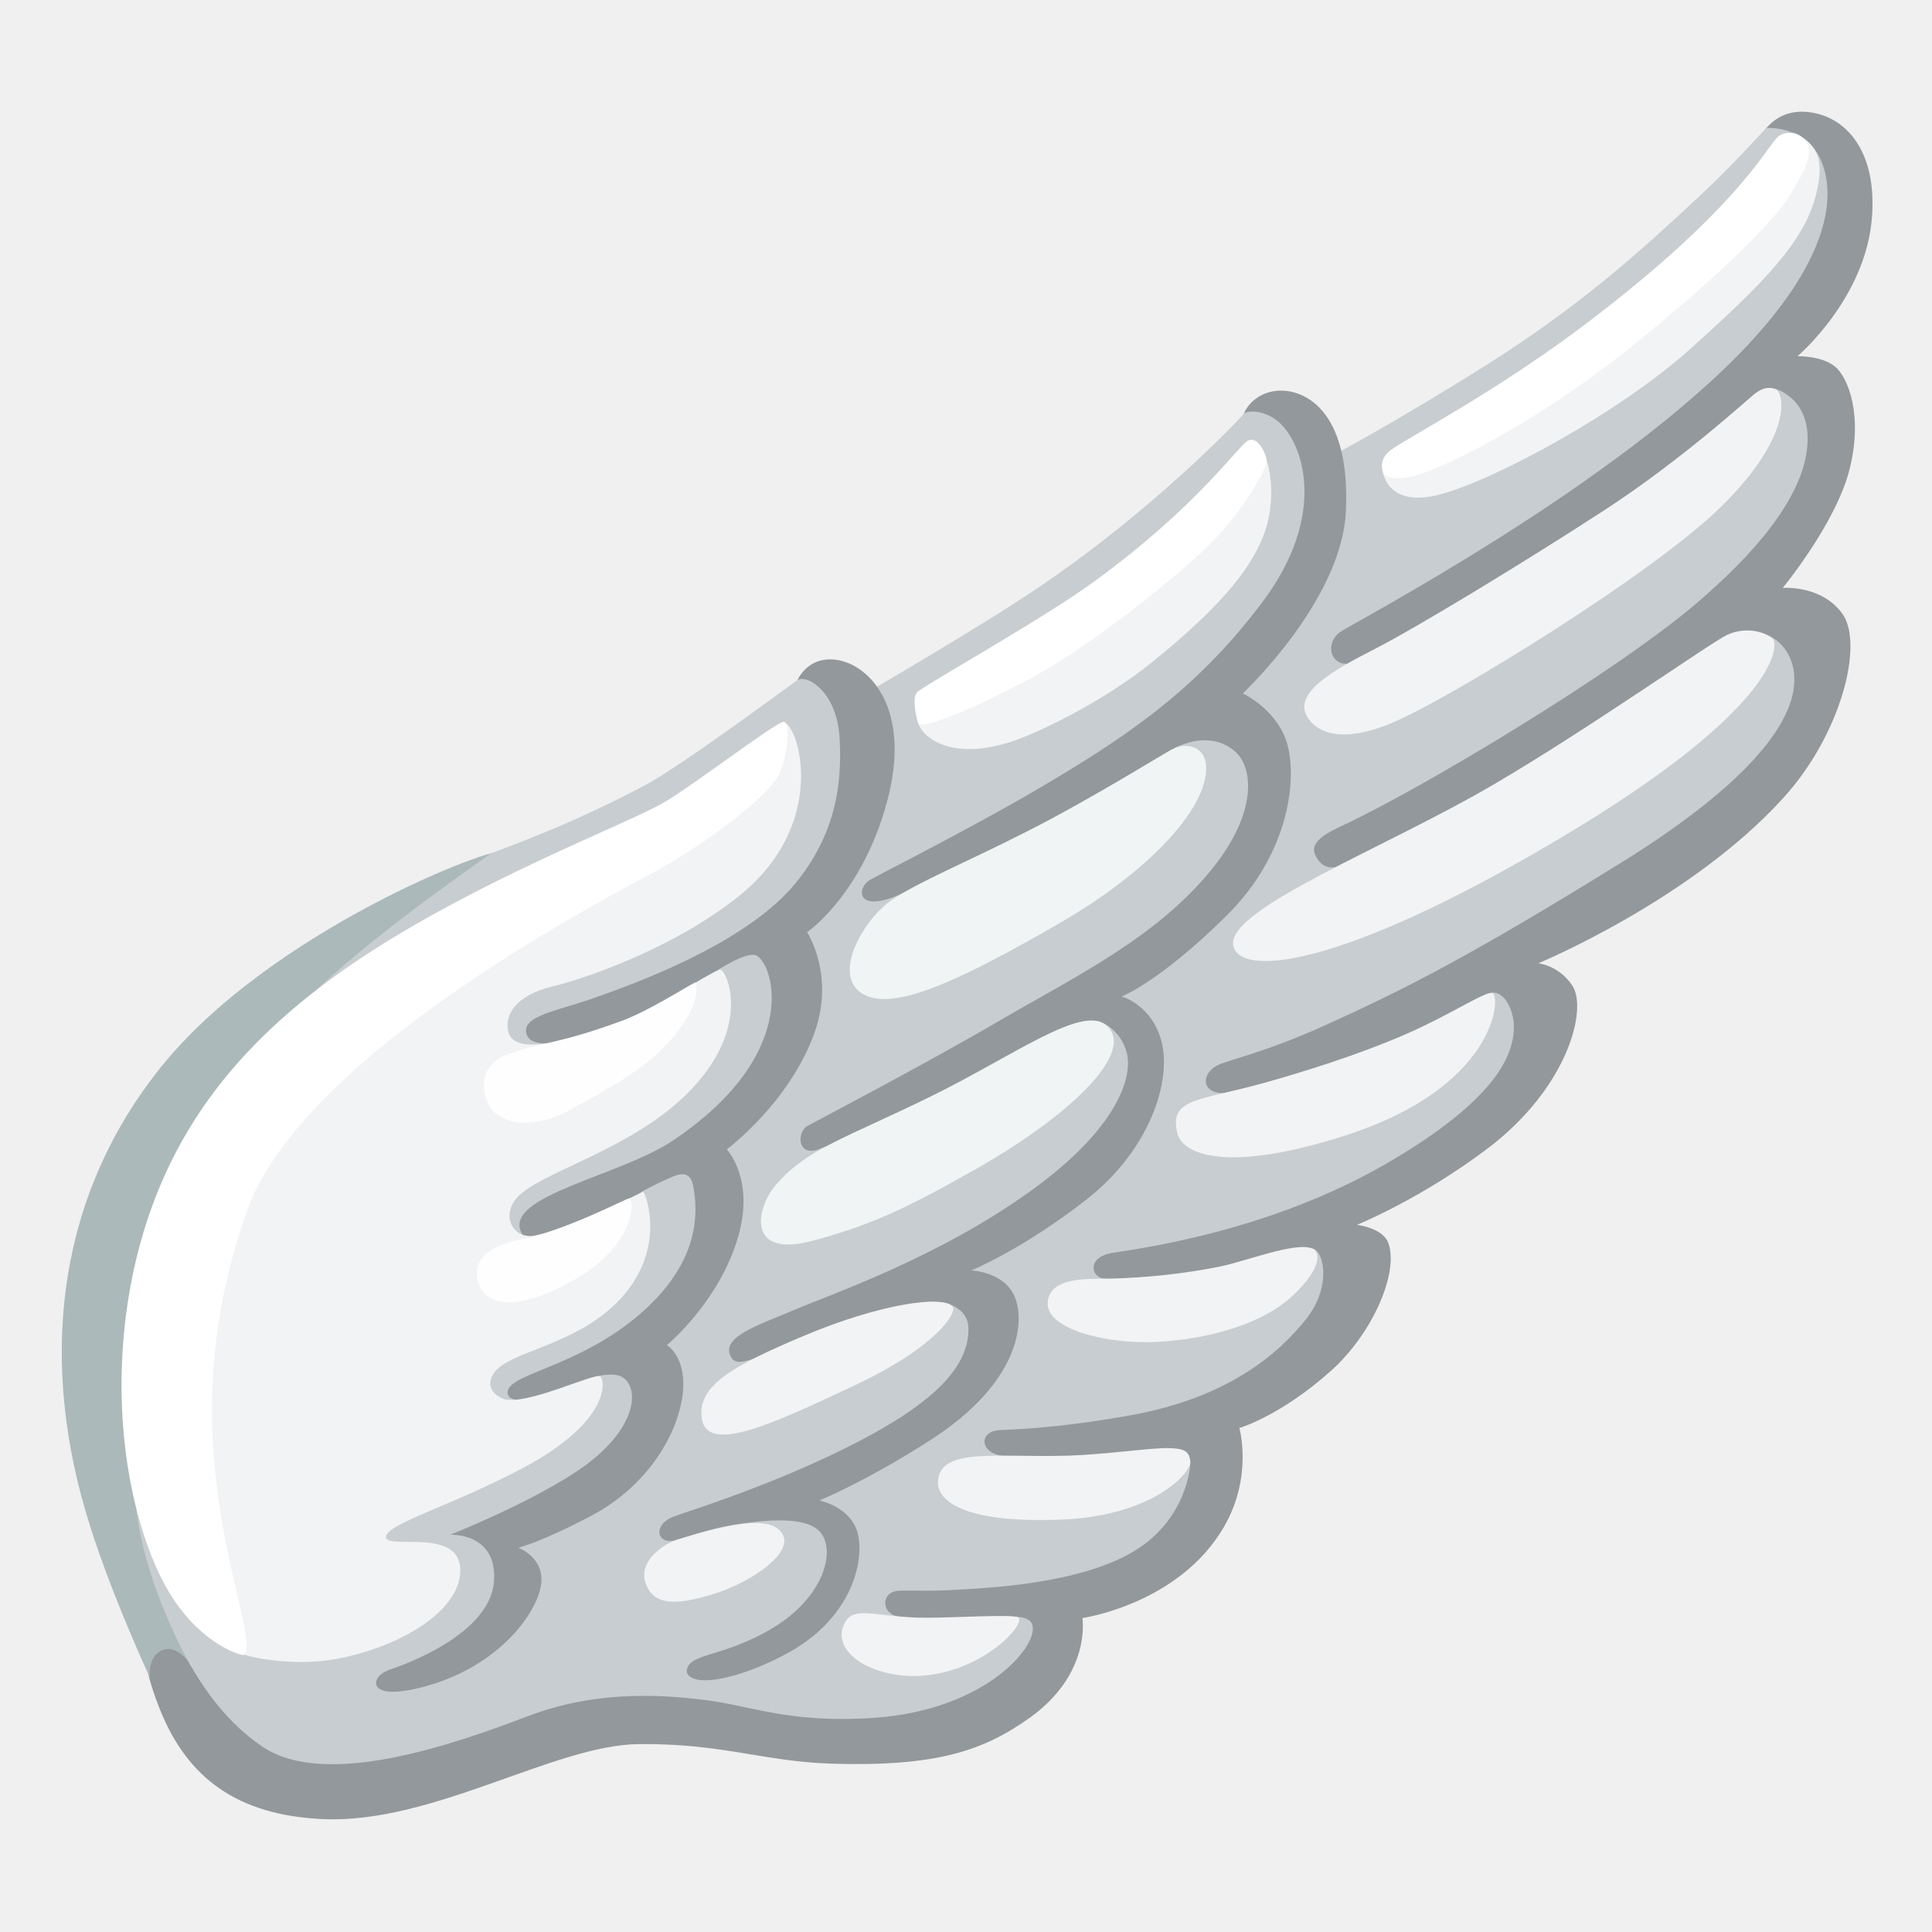
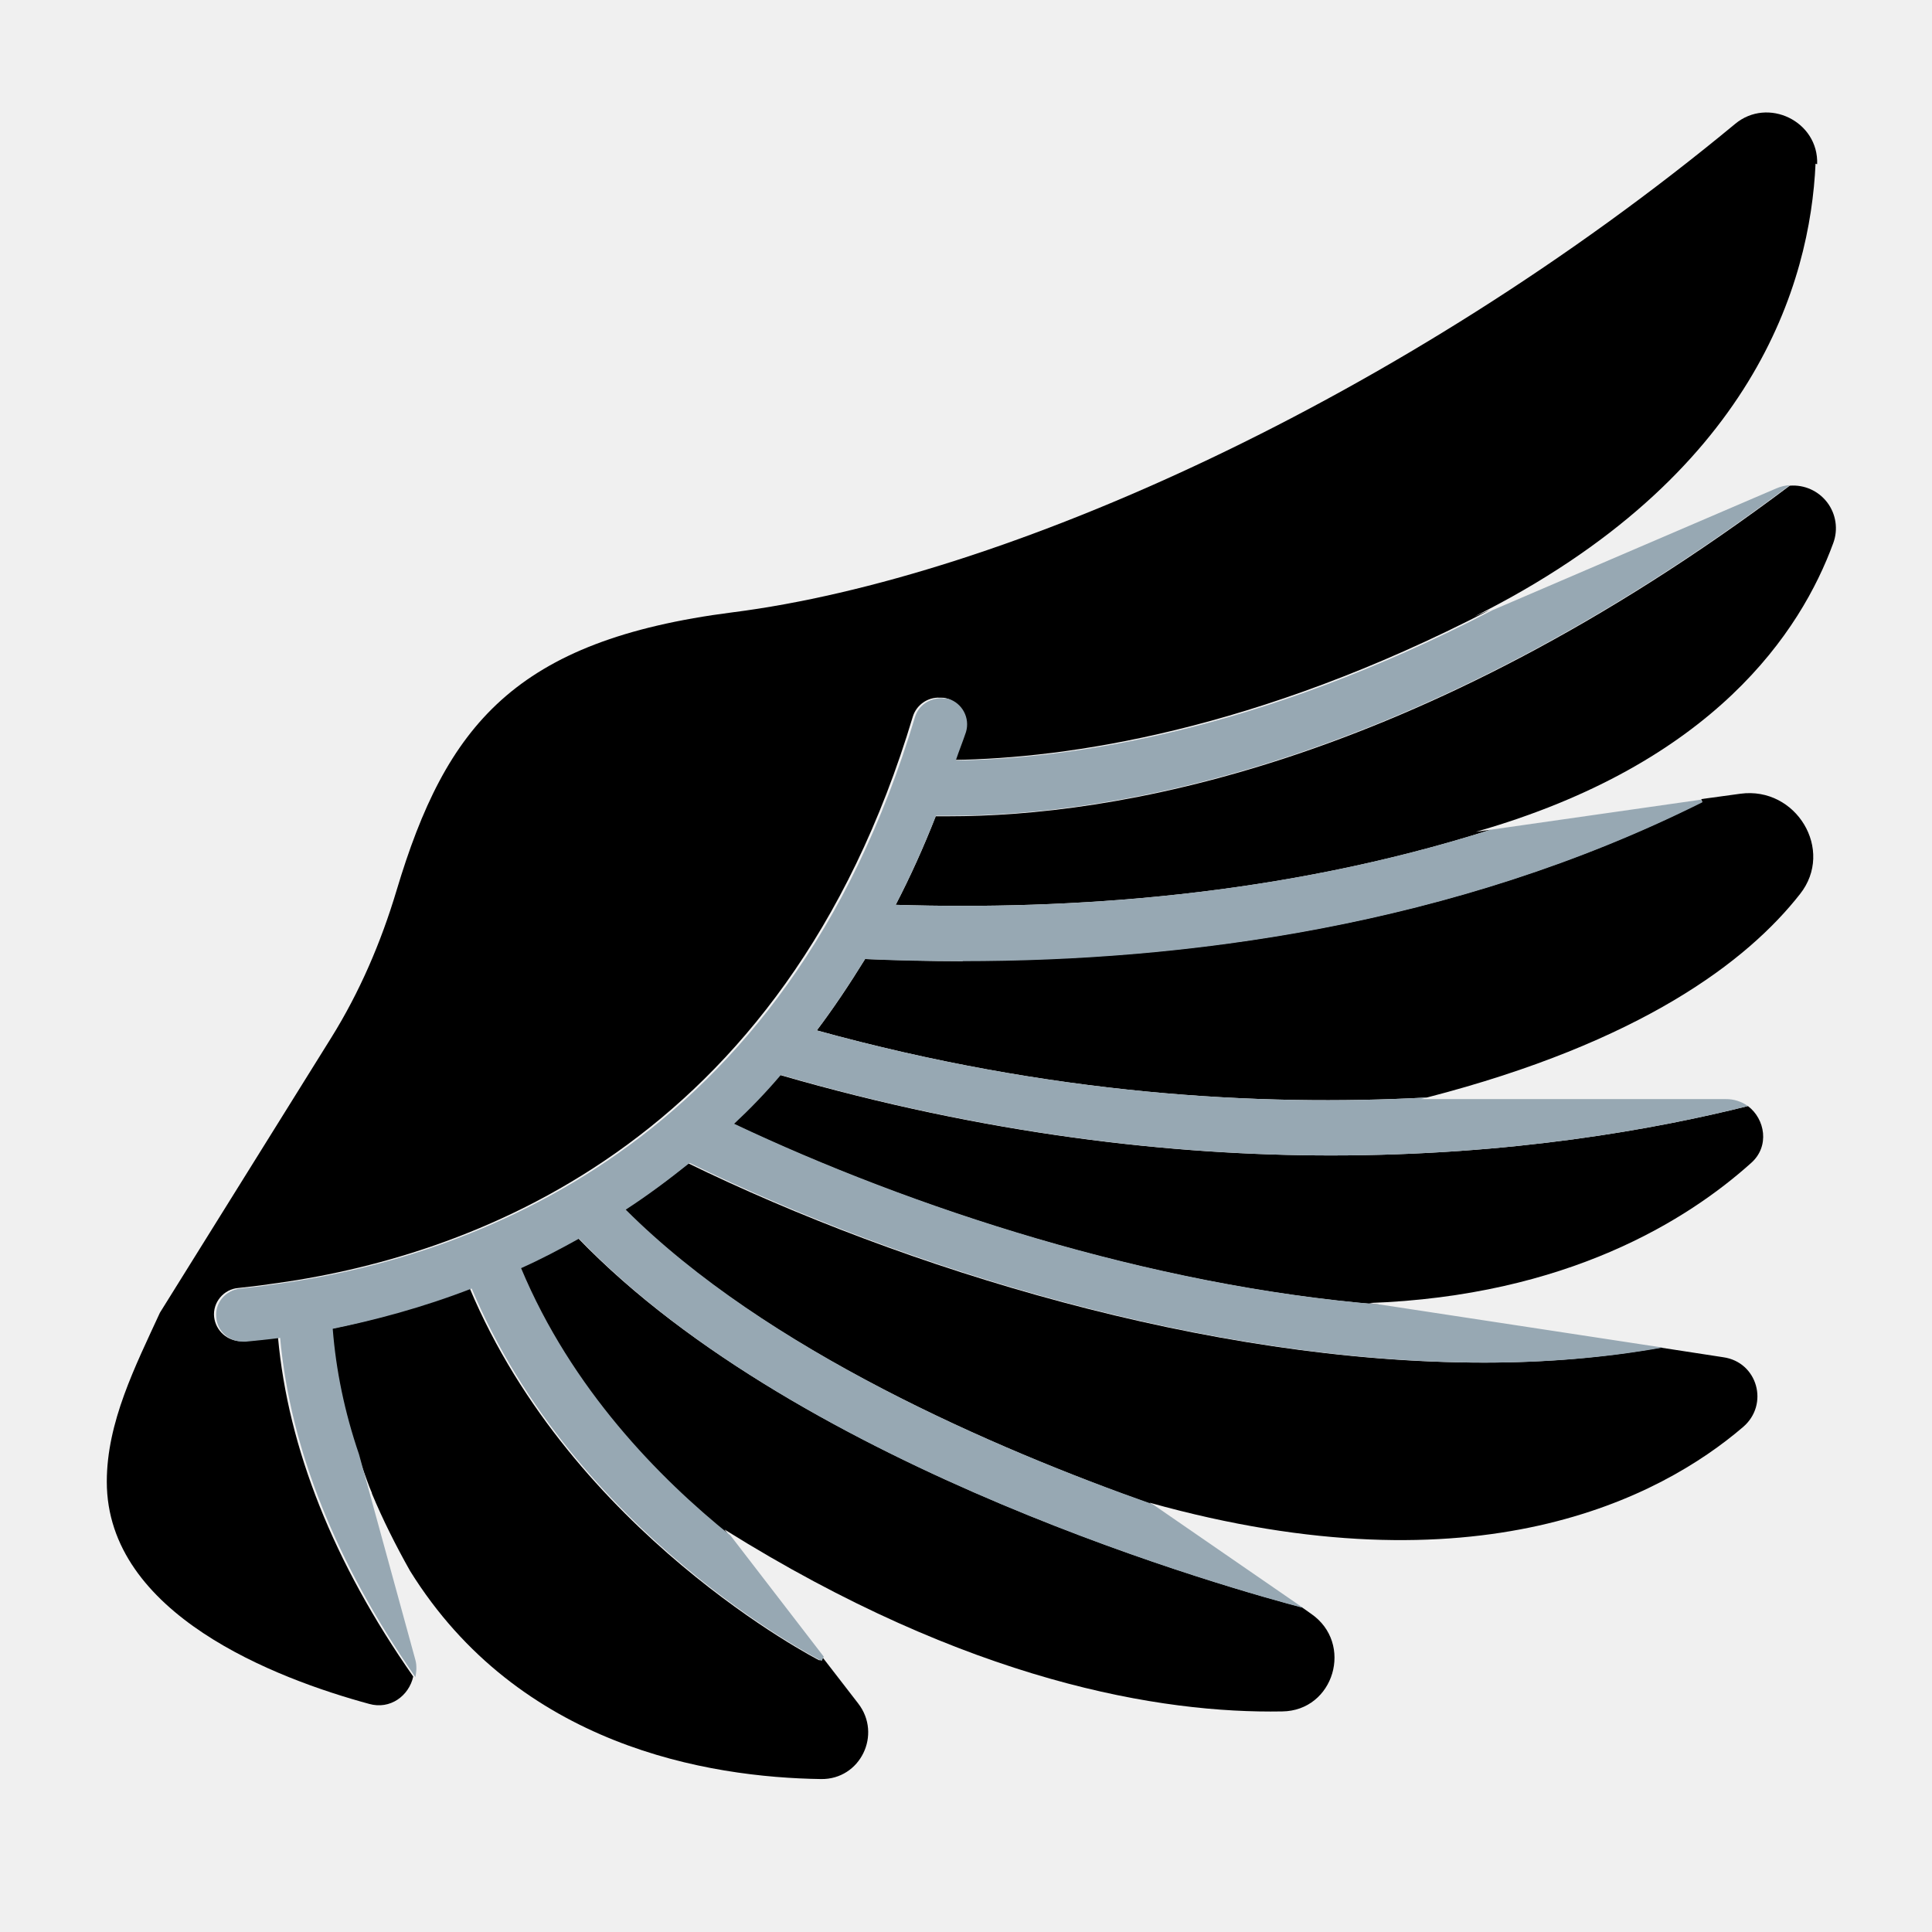
- <svg xmlns="http://www.w3.org/2000/svg" xml:space="preserve" style="enable-background:new 0 0 128 128" viewBox="0 0 128 128">
-   <path d="M116.79 8.77c.47-.6 1.47-1.76 3.6-1.24s3.92 2.7 3.64 6.76c-.36 5.44-4.94 9.31-4.94 9.31s1.61-.04 2.49.69c.88.73 1.87 3.29.94 6.87-.93 3.58-4.41 7.79-4.41 7.79s2.6-.21 3.97 1.74c1.39 1.97-.06 7.89-3.89 12.13-6.15 6.81-16.27 11-16.27 11s1.34.13 2.24 1.46c1.05 1.55-.28 6.76-5.55 10.77-4.45 3.38-8.71 5.1-8.71 5.1s1.69.19 2.07 1.18c.74 1.92-1.01 6-3.78 8.48-3.34 3-6.08 3.8-6.08 3.8s.92 3.21-1.02 6.55c-2.98 5.13-9.38 6.04-9.38 6.04s.63 3.68-3.52 6.63c-3.04 2.16-6.15 3.22-13.02 3.02-4.64-.14-7.24-1.35-12.84-1.3-5.6.05-13.66 5.3-20.95 4.97-5.66-.26-8.97-2.72-10.79-7.28-2.51-6.31.48-5.98.48-5.98s4.9-27.97 24.18-39.67 67.8-45.62 70.61-47.67 9.22-8.96 10.93-11.15z" style="fill:#92989b" />
-   <path d="M88.08 30.29s4.25-2.23 10.51-6.18c6.35-4.01 10.41-7.77 13.98-11.09 2.21-2.06 4.45-4.54 4.45-4.54s1.86-.13 3.04 1.2c1.17 1.33 2.71 5.71-4.21 13.12-8.69 9.31-26.26 18.51-27.03 19.05-1.25.89-.48 2.62.93 1.99 1.41-.63 12.13-4.7 17.84-9.16s10.02-8.92 10.02-8.92 2.5.63 2.11 3.99-3.55 7.01-7.36 10.25c-5.41 4.6-18.02 12.16-23.34 14.66-.94.44-2.31 1.08-1.88 1.98.83 1.72 2.23.6 6.97-1.85 4.85-2.51 21.62-12.89 22.56-12.81.94.08 2.44 1.29 2.18 3.55-.35 2.96-3.83 6.92-11.55 11.69-9.88 6.11-14.13 8.27-19.51 10.71-3.79 1.72-6.26 2.26-7.07 2.62-1.12.51-1.25 1.93.49 1.88.55-.02 5.68-1.54 8.52-2.51 4.33-1.47 7.99-3.75 8.87-4.09 1.01-.39 1.69 1.07 1.7 2.17.02 2.11-1.52 4.96-7.95 8.8-4.85 2.9-11.04 5.1-18.6 6.2-1.81.26-1.47 1.71-.53 1.71s4.58 1.6 6.68 1.38 6.34-3.48 7.06-3.37c.72.11 1.32 2.48-.44 4.69-1.77 2.21-5.06 5.18-11.64 6.36-5.15.92-8.11.94-8.7.98-1.23.09-1.31 1.31-.04 1.65 1.65.45 12.66-.22 12.72.39.04.41-.27 3.86-3.68 5.95-3.71 2.27-10.08 2.47-11.84 2.59-1.77.11-2.99.02-3.79.06-1.2.06-1.18 1.51-.06 1.7.54.09 2.47.22 3.95.17 1.49-.06 2.6-.06 3.15-.11.55-.06 1.57-.11 1.79.46.52 1.32-2.97 5.68-10.46 6.2-5.63.39-8.22-.82-11.22-1.18-2.08-.25-6.81-.8-11.67 1.05s-13.42 4.88-17.63 2.05c-5.66-3.8-7.26-11.86-7.26-11.86l5.11-20.45 72.83-53.13z" style="fill:#c7cdd0" />
-   <path d="M81.57 29.23c.35-.7.63-.91.77-1.6s1.11-1.88 2.79-1.74c1.67.14 4.32 1.7 4.04 7.96-.26 5.94-6.83 12.09-6.83 12.09s2.09.97 2.85 3.06c.77 2.09.49 7.32-3.97 11.71-4.46 4.39-6.91 5.31-6.91 5.31s2.03.54 2.66 3.04c.62 2.5-.7 7.03-4.94 10.37-4.25 3.34-7.68 4.74-7.68 4.74s2.19.08 2.88 1.75c.7 1.67.33 5.68-5.56 9.47-4.32 2.78-7.39 4.02-7.39 4.02s2.35.45 2.62 2.54-.84 5.39-4.57 7.49c-3.04 1.71-6.57 2.53-6.85 1.28-.28-1.25-7.42-6.78-8.4-7.82s3.9-38.16 8.36-42.47 26.04-19.71 25.76-19.5c-.28.21 10.37-11.7 10.37-11.7z" style="fill:#92989b" />
-   <path d="M56.9 46.2s7.85-4.54 11.95-7.31c7.73-5.23 13.4-11.25 13.54-11.46.14-.21 1.28-.36 2.31.51 1.62 1.39 3.32 6.12-1.07 11.96s-9.04 8.96-15.09 12.5c-4.44 2.59-10.31 5.55-10.93 5.91-.82.49-.98 2.31 2.2.87 1.09-.49 4.59-.11 9.21-2.03 4.63-1.92 8.52-7.46 8.89-7.64.99-.47 2.56-.83 3.83.2 1.37 1.1 1.52 4.12-1.32 7.71-3.67 4.65-9.25 7.31-14.04 10.11-5 2.93-12.31 6.75-12.87 7.06-.79.44-.65 2.18.85 1.5.89-.4 10.26-2.96 11.96-3.83 1.69-.87 5.75-4.57 6.11-4.62.55-.08 1.86.64 2.23 2.15.37 1.51-.52 4.9-6.37 9.11-6.1 4.4-13.16 6.82-15.63 7.87-2.47 1.05-4.9 1.8-4.25 3.1.32.63 1.05.42 3.28-.6 1.01-.46 1.83.46 3.82-.02 4.8-1.13 6.94-2.97 6.94-2.97s1.67.26 1.71 1.69c.08 2.81-2.78 5.31-8.14 7.97-5.36 2.66-10.78 4.29-11.4 4.54-1.46.58-1.06 1.93.18 1.55 1.4-.43 2.58-.84 4.19-1.07 1.6-.23 4.45-.57 5.38.58.99 1.21.25 4.23-3.13 6.29-3.39 2.06-5.69 1.63-5.75 2.93-.01.28.46.49.58.85.29.88-5.75-1.65-5.75-1.65l-7.85-10.42 4.46-30.32 8.86-12.84L56.9 46.2z" style="fill:#c7cdd0" />
-   <path d="M52.83 45.07c.12-.25.8-1.58 2.54-1.36 2.22.28 5.07 3.22 3.4 9.4-1.67 6.19-5.3 8.65-5.3 8.65s1.87 2.82.49 6.67c-1.67 4.65-5.81 7.72-5.81 7.72s1.86 1.93.76 5.77c-1.24 4.32-4.73 7.2-4.73 7.2s1.4.8 1.03 3.4c-.37 2.6-2.35 5.97-6.07 7.92-3.32 1.75-4.8 2.1-4.8 2.1s1.86.68 1.48 2.6c-.37 1.92-2.88 5.25-7.55 6.56-4.03 1.13-3.75-.56-2.64-1s.29-9.64.29-9.64 3.15-38.6 3.28-38.91c.12-.31 20.54-13.48 21.4-14.29s2.23-2.79 2.23-2.79z" style="fill:#92989b" />
-   <path d="M21.41 68.53s4.67-6.25 7.02-7.94c2.36-1.69 5.81-3.76 5.07-4.2-.74-.44-15.57 5.31-22.79 14.25-6.73 8.33-8.16 18.79-5.05 29.46 1.47 5.04 4.27 11.04 4.27 11.04s-.18-1.24.68-1.74c1.04-.61 1.97.82 1.97.82s-.24-5.14-.66-7c-1.29-5.66.21-22.32.21-22.32l9.28-12.37z" style="fill:#abb9bb" />
-   <path d="M99.64 27.01c-1.28.74-8.08 3.39-8.08 3.87s.38 2.81 3.88 1.87c3.56-.95 11.81-5.37 16.6-9.68s7.55-7.08 8.3-10.27c.4-1.72.36-2.87-1.03-3.78-1.38-.9-1.47 1.28-1.63 1.6-.16.32-4.26 6.91-10.32 10.9-6.07 4-7.72 5.49-7.72 5.49zM60.77 47.56c-.01 1.08 2.04 3.07 6.55 1.47 1.69-.6 5.88-2.62 9.01-5.16 4.47-3.62 7.21-6.64 7.76-9.76.37-2.1-.11-3.78-.49-4.28-.64.11-7.22 8.08-7.59 8.4-.36.32-15.23 8.64-15.24 9.33z" style="fill:#f2f3f5" />
-   <path d="M60.75 45.87c.35-.4 8.15-4.74 11.71-7.32 7.02-5.11 9.63-9.12 10.26-9.38.64-.27 1.15.9 1.2 1.32s-1.31 3.11-3.81 5.61c-1.95 1.95-7.82 6.7-11.81 8.83s-7.31 3.47-7.48 2.97c-.05-.16-.44-1.6-.07-2.03zM117.71 9.14c-.83.91-2.85 4.87-12.48 12.19-6.08 4.63-12.02 7.68-13.09 8.49-.69.52-.64 1.09-.48 1.51s1.03.42 1.87.25c1.54-.32 7.75-3.19 14.29-8.4 6.54-5.21 9.95-8.9 10.64-10.05.92-1.53 1.87-2.95 1.11-3.85-.45-.55-1.39-.65-1.86-.14z" style="fill:#fff" />
-   <path d="M86.55 47.38c.45.9 1.97 2.11 5.8.46s17.16-9.8 21.74-14.33c4.81-4.76 4.09-7.56 3.52-7.74-.57-.19-.95.03-1.32.29-.37.27-4.73 4.31-9.95 7.71s-12.5 7.82-15.32 9.26c-2.82 1.43-5.21 2.86-4.47 4.35zM81.7 62.58c.25 2.12 6.73 1.81 21.52-6.96s14.61-12.91 14.24-13.29c-.37-.37-1.65-.9-3.03-.27-1.04.48-9.1 6.18-15.43 9.89-7.07 4.16-17.59 8.21-17.3 10.63zM98.92 65.81c.51.42.07 6.23-9.73 9.4-7.64 2.47-10.81 1.39-11.19-.14-.58-2.34 1.48-2.13 5.8-3.34 2.26-.63 6.24-1.84 9.51-3.29 2.93-1.29 5.28-2.9 5.61-2.63zM73.23 84.72c-1.09.02-3.76-.14-3.82 1.61-.05 1.76 3.97 2.76 7.32 2.57 3.72-.21 7.09-1.33 8.92-3.06 2.02-1.91 1.77-2.9 1.32-3.11-1.1-.51-4.57.89-6.28 1.21-1.97.38-4.4.72-7.46.78zM62.14 98.21c-.02 1.11 1.46 2.72 8.12 2.47 6.15-.23 8.66-3.12 8.6-3.83-.06-.71-.39-.89-1.48-.91-1.16-.02-4.09.42-6.61.5-4.69.15-8.58-.6-8.63 1.77zM55.89 107.68c-.81 1.99 2.33 3.65 5.46 3.32 4.04-.43 6.69-3.51 6.1-3.85-.37-.21-4.26.03-6.07.03-3.42 0-4.91-.94-5.49.5zM44.8 102.03c-.81.26-2.55 1.39-2.02 2.88s2.04 1.45 4.48.7 5.25-2.64 4.61-3.92c-.64-1.28-3.21-.87-7.07.34zM53.26 88.5c5-2.11 9.22-2.72 9.86-1.93.28.35-.92 2.58-6.45 5.19-5.53 2.61-9.86 4.63-10.18 2.18-.28-2.14 2.03-3.44 6.77-5.44z" style="fill:#f2f3f5" />
-   <path d="M64.29 77.66c6.59-3.68 11.09-8.02 8.98-9.75-1.62-1.33-6.13 2.04-11.54 4.7-5.82 2.86-8.22 3.47-10.31 5.87-1.32 1.52-2.04 4.9 2.4 3.73s7.13-2.69 10.47-4.55zM58.95 59.72c-1.81 1.33-3.83 4.89-1.81 6.12 2.02 1.22 6.43-.86 12.98-4.63 5.88-3.39 9.9-7.6 9.79-10.43-.05-1.33-1.33-1.65-2.29-1.12-.96.53-5.49 3.36-9.69 5.48-3.64 1.86-7.41 3.43-8.98 4.58z" style="fill:#f0f4f5" />
-   <path d="M32.53 56.54c.77-.32 5.17-1.83 10.21-4.52 2.42-1.29 9.45-6.52 10.08-6.95.63-.43 2.66.75 2.81 3.9.09 1.96.17 5.77-2.91 9.53-2.96 3.62-9.29 6.23-13.72 7.74-2.36.8-4.64 1.14-4.06 2.4.52 1.13 4.34.03 5.28-.28.9-.3 5.89-3.08 6.71-3.67.83-.59 2.4-1.55 3.08-1.42 1.1.2 3.43 6.34-5.42 12.29-3.5 2.35-11.16 3.65-10.07 6.06.94 2.07 5.49 1.06 5.49 1.06l2.57-3.76s.7-.41 1.95-.95c1.02-.44 1.3.02 1.42.72.27 1.58.44 4.69-3.15 8.01-4.29 3.97-9.41 4.27-9.16 5.65.11.63 1.57.35 1.57.35s3.48-1.24 4.04-1.43c.56-.19 1.45-.3 1.91-.07 1.08.53 1.22 2.85-1.68 5.33s-9.65 5.15-9.65 5.15 3.12-.16 2.9 3.07c-.26 3.85-7.07 5.92-7.07 5.92s-4.27 1.74-8.49 1.25c-2.48-.29-4.51-1.51-4.51-1.51s-3.35-5.74-3.69-11.18c-.5-7.96.65-17.33 3.13-21.87 4.39-8.03 8.02-12.09 20.43-20.82z" style="fill:#c7cdd0" />
-   <path d="M11.44 94.76c-.08 2.86 3.41 14.21 4.29 14.68.87.48 4.03.94 6.51.48 4.46-.83 8.41-3.33 8.25-6.03-.16-2.7-4.92-1.19-4.92-2.06 0-.87 4.43-2.09 9.13-4.6 5.72-3.07 5.4-5.71 5.08-6.03-.32-.32-5.14 2.08-6.53 1.44-1.1-.51-.97-1.54.06-2.22 1.62-1.08 5.2-1.62 7.75-4.32 3.06-3.24 1.81-6.86 1.54-7.17-.82.52-6.17 2.9-7.41 2.96-1.26.05-1.94-1.35-.98-2.49 1.62-1.92 8.7-3.38 12.42-8.19 2.88-3.72 1.55-6.81 1.11-6.97-.32-.12-6.39 3.96-8.45 4.3-2.06.34-5.25 1.42-5.62-.22-.24-1.04.44-2.37 2.98-2.98 1.81-.43 7.67-2.33 12.18-5.87 6.09-4.78 4.13-11.27 3.14-11.61-.46.59-1.63 3.87-3.52 5.14s-16.71 8.6-20.56 11.21c-3.86 2.59-12.7 11.39-15.02 17.45s-1.43 13.1-1.43 13.1z" style="fill:#f2f3f5" />
-   <path d="M32.41 73.26c.4.79 2.27 2 5.62.14 3.32-1.85 5.09-2.92 6.59-4.71s1.65-3.04 1.45-3.61c-.54.26-3.11 1.91-4.89 2.56-4.46 1.63-5.18 1.32-7.71 2.28-1.12.42-1.9 1.66-1.06 3.34zM41.7 79.39c.45.41.02 3.09-3.09 5.06-3.12 1.97-6.31 2.66-6.93.49-.6-2.12 2.08-2.68 2.88-2.83 2.83-.53 6.76-2.64 7.14-2.72z" style="fill:#fffeff" />
-   <path d="M51.86 47.83c.54-.2.38 2.34-.3 3.57-.87 1.59-5.12 4.63-7.54 6S20.15 69.51 16.36 80.23s-2.14 19.07-.59 25.67c.27 1.15.85 3.42.39 3.74-.13.09-3.48-.81-5.64-5.43-2.76-5.91-3.47-15.16-.76-23.38 2.81-8.52 8.78-14.41 17.76-19.58 7.32-4.21 14.44-6.87 16.56-8.14 2.12-1.28 6.86-4.93 7.78-5.28z" style="fill:#fff" />
+ <svg xmlns="http://www.w3.org/2000/svg" viewBox="0 0 36 36">
+   <path d="M8.76 24.01c-.93.35-1.81.59-2.59.75.06.77.22 1.55.49 2.34l-.16-.59c.07.29.16.56.25.83.06.16.11.32.18.48v.01c.2.48.44.96.71 1.44 2.03 3.27 5.56 3.85 7.66 3.88.73.01 1.14-.83.69-1.41l-.68-.88-.04.08c-.06-.03-4.6-2.37-6.52-6.94Zm8.68-8.81c-.23.59-.48 1.14-.75 1.66 3.23.1 7.2-.16 11.09-1.4l-.28.04c4.44-1.27 6.06-3.74 6.66-5.38a.796.796 0 0 0-.81-1.07c-7.03 5.28-12.68 6.16-15.67 6.16h-.24Z" class="cls-2" />
+   <path d="M17.94 17.91c-.63 0-1.24-.02-1.82-.04-.29.47-.59.92-.9 1.33 4.35 1.2 8.24 1.42 11.37 1.25 3.99-1.03 5.97-2.54 6.95-3.79.65-.82-.07-2.01-1.11-1.87l-.73.1.02.05c-4.65 2.33-9.68 2.96-13.78 2.96Zm-5.11 3.76c-.39.32-.79.61-1.19.87 2.62 2.61 6.89 4.45 9.82 5.49l-.04-.03c6.12 1.71 9.53-.1 11.06-1.41.49-.42.27-1.21-.37-1.3l-1.17-.18c-1.06.19-2.16.28-3.3.28-5.15 0-10.81-1.76-14.83-3.72Z" class="cls-2" />
+   <path d="M10.76 23.07c-.36.2-.72.39-1.08.55.94 2.25 2.57 3.91 3.9 4.98l-.08-.1c4.56 2.85 8.15 3.43 10.39 3.39.97-.01 1.34-1.27.54-1.82l-.17-.12c-1.15-.3-9.32-2.55-13.49-6.88Zm21.81-2.46c-1.72.43-4.4.92-7.77.92-2.95 0-6.44-.39-10.27-1.5-.28.32-.58.62-.87.91 3.3 1.56 7.74 3.02 12.05 3.37l-.21-.03c3.7-.13 5.95-1.55 7.13-2.61.35-.31.26-.82-.06-1.06Z" class="cls-2" />
+   <path d="M33.86 3.06c.03-.8-.92-1.26-1.53-.75-6.2 5.13-13.64 8.46-18.68 9.1-4.06.52-5.34 2.11-6.26 5.18-.29.97-.69 1.9-1.22 2.75l-3.19 5.12c-.46 1-.99 2.04-.99 3.15 0 2.47 3.16 3.67 4.89 4.14.39.11.74-.15.82-.51-1.49-2.13-2.33-4.25-2.52-6.32-.23.03-.44.06-.64.07h-.05c-.25 0-.47-.19-.5-.45-.03-.27.18-.52.45-.54.18-.02.37-.04.57-.07 3.68-.48 9.59-2.54 12-10.58.07-.22.28-.36.5-.35.04 0 .08 0 .12.01.26.08.42.36.33.62-.06.19-.13.35-.19.53 2.1-.03 5.62-.53 10-2.8l-.3.13c5.22-2.61 6.26-6.23 6.36-8.44Z" class="cls-2" />
+   <path fill="#97a8b3" d="M24.8 21.53c3.37 0 6.05-.49 7.77-.92a.691.691 0 0 0-.41-.13h-5.68l.11-.03c-3.13.17-7.02-.05-11.37-1.25.31-.41.61-.86.9-1.33.58.03 1.19.04 1.82.04 4.11 0 9.13-.64 13.78-2.96l-.02-.05-3.92.56c-3.9 1.24-7.86 1.5-11.09 1.4.27-.52.52-1.08.75-1.66h.24c2.98 0 8.64-.88 15.67-6.16a.76.76 0 0 0-.25.06l-5.29 2.27c-4.39 2.28-7.9 2.77-10 2.8.06-.18.13-.35.19-.53a.5.5 0 0 0-.33-.62c-.04-.01-.08 0-.12-.01-.22 0-.43.12-.5.35-2.41 8.04-8.32 10.1-12 10.58-.19.03-.39.05-.57.07-.28.03-.48.27-.45.54.02.26.24.45.5.45h.05c.2-.02.41-.04.64-.07.19 2.07 1.04 4.19 2.52 6.32.02-.1.03-.21 0-.32L6.69 27.1c-.27-.79-.43-1.57-.49-2.34.78-.16 1.66-.39 2.59-.75 1.92 4.58 6.46 6.91 6.52 6.94l.04-.08-1.74-2.26c-1.33-1.07-2.96-2.73-3.9-4.98.36-.16.72-.35 1.08-.55 4.17 4.34 12.35 6.58 13.49 6.88l-2.8-1.93c-2.93-1.03-7.2-2.87-9.82-5.49.4-.26.79-.55 1.19-.87 4.01 1.96 9.68 3.72 14.83 3.72 1.13 0 2.24-.09 3.3-.28l-5.25-.8c-4.31-.35-8.75-1.81-12.05-3.37.3-.28.59-.58.87-.91 3.83 1.11 7.32 1.5 10.27 1.5Z" />
</svg>
